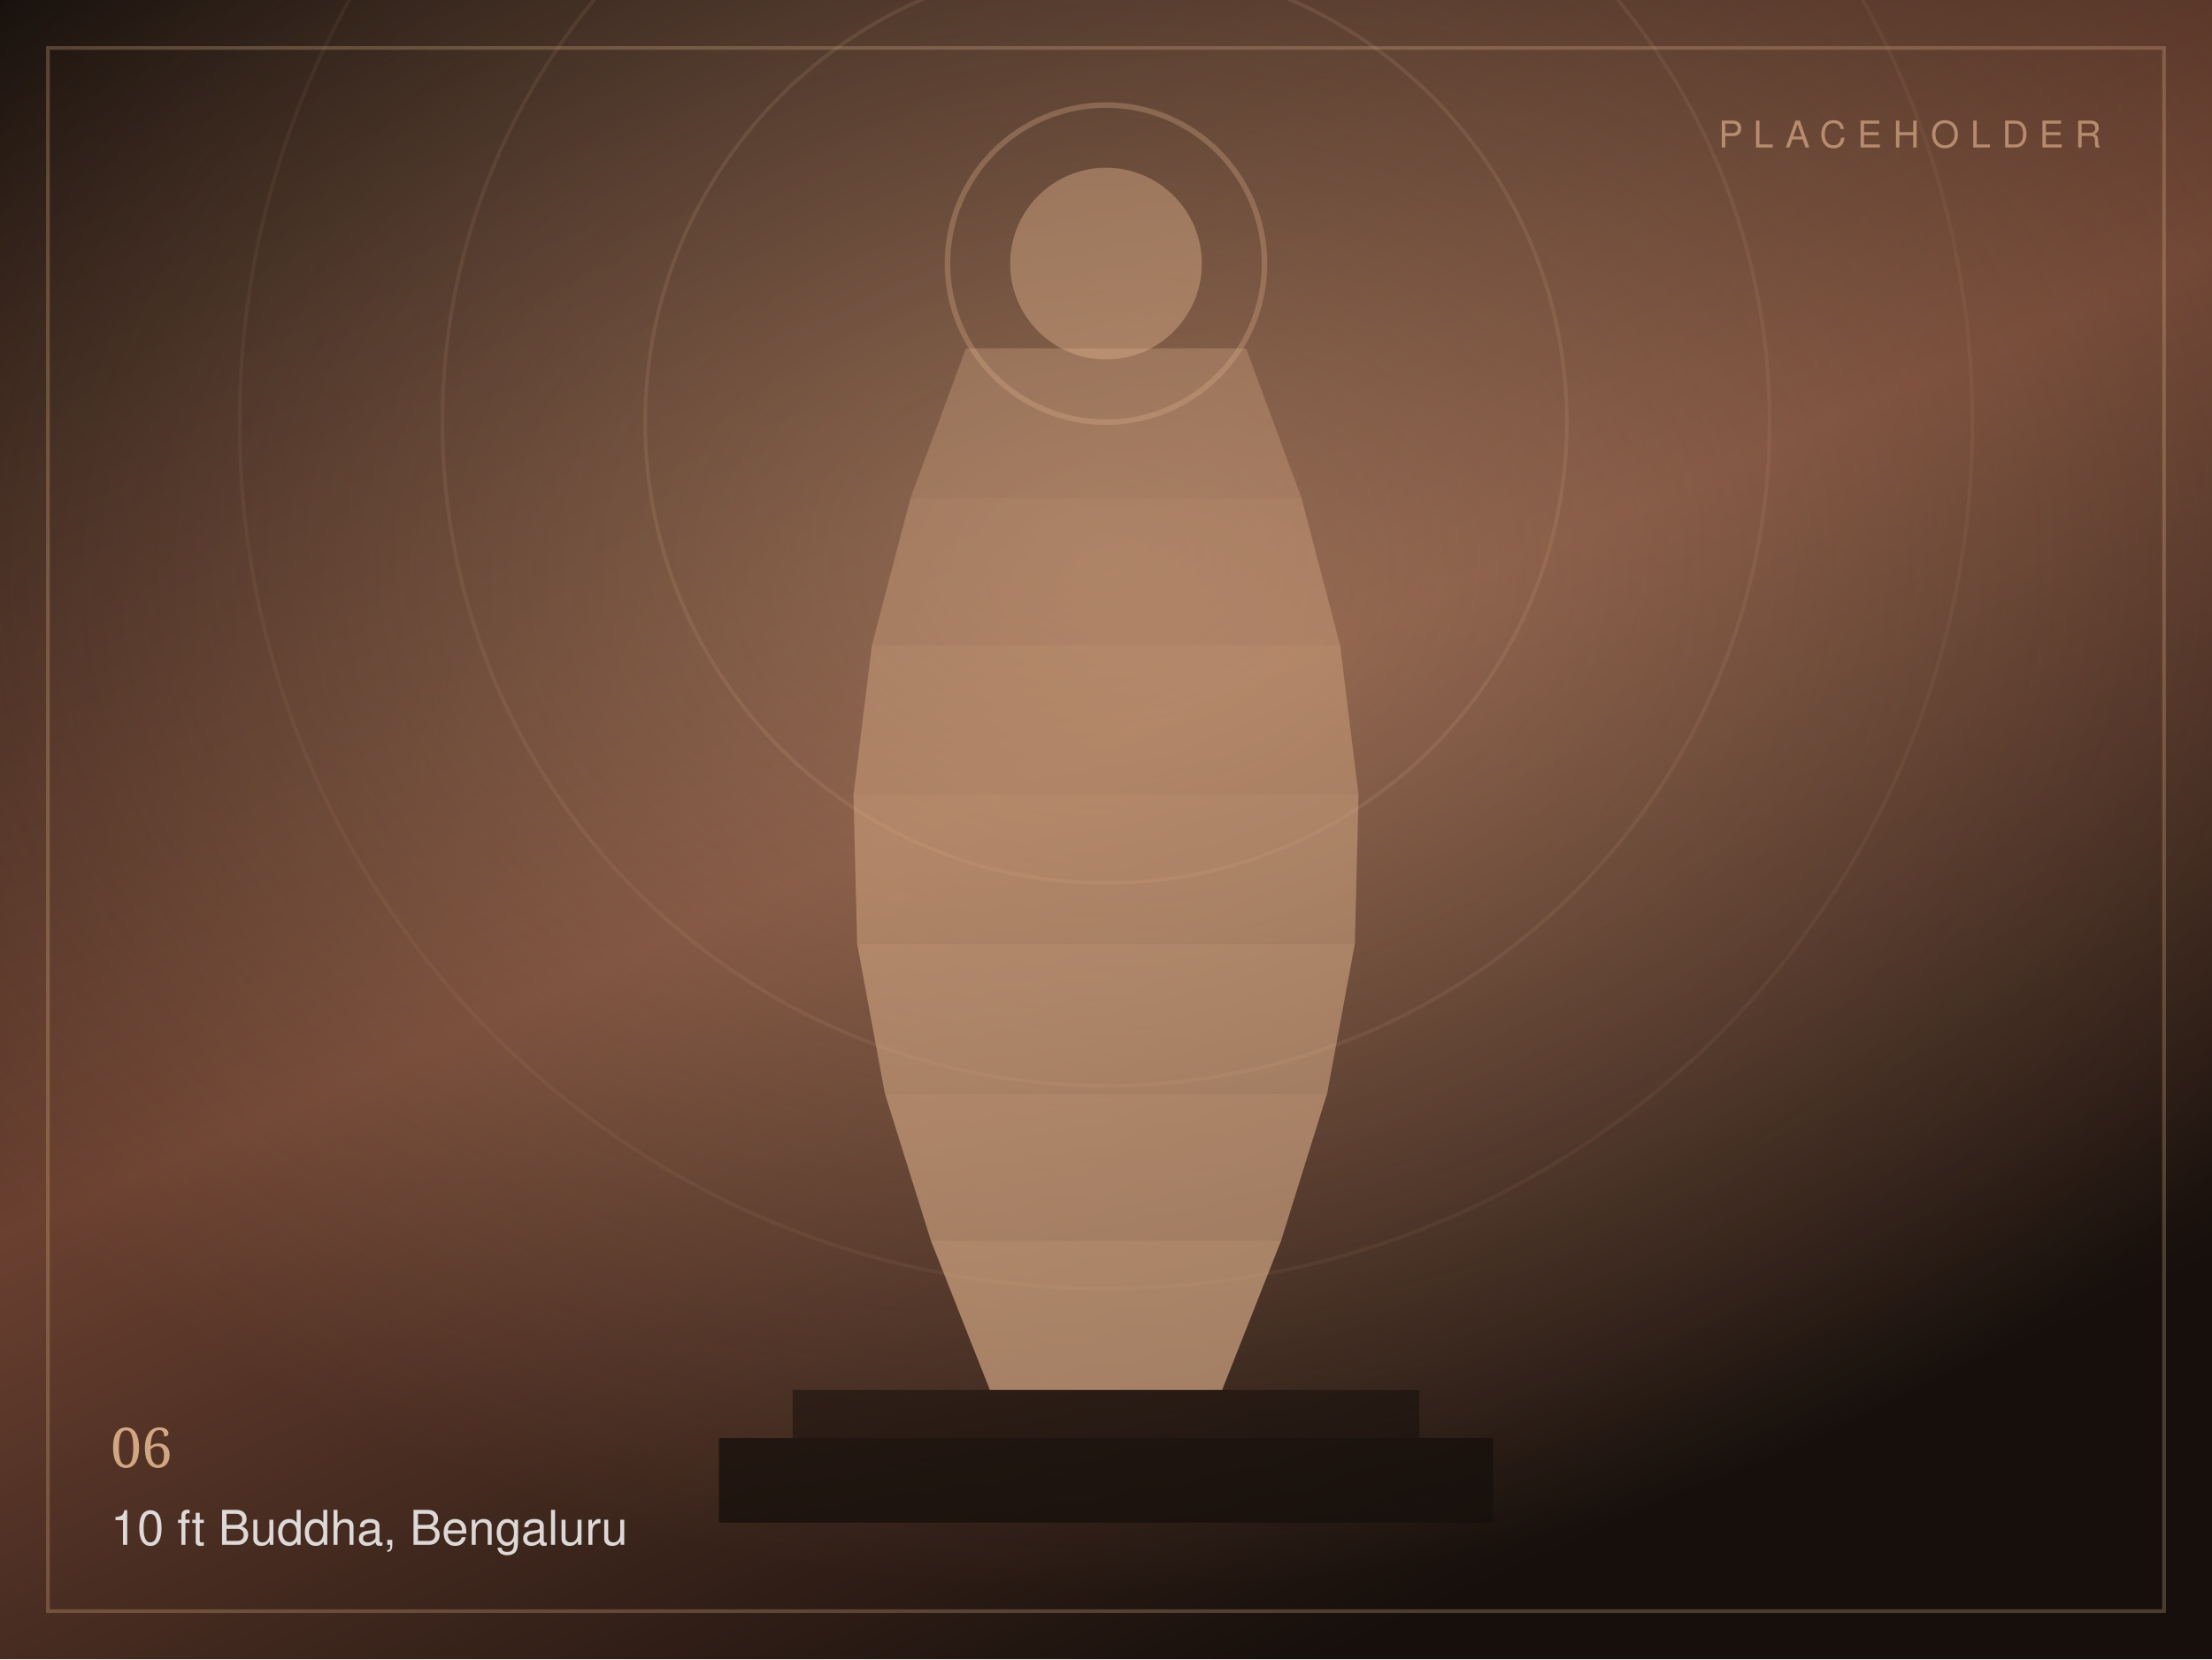
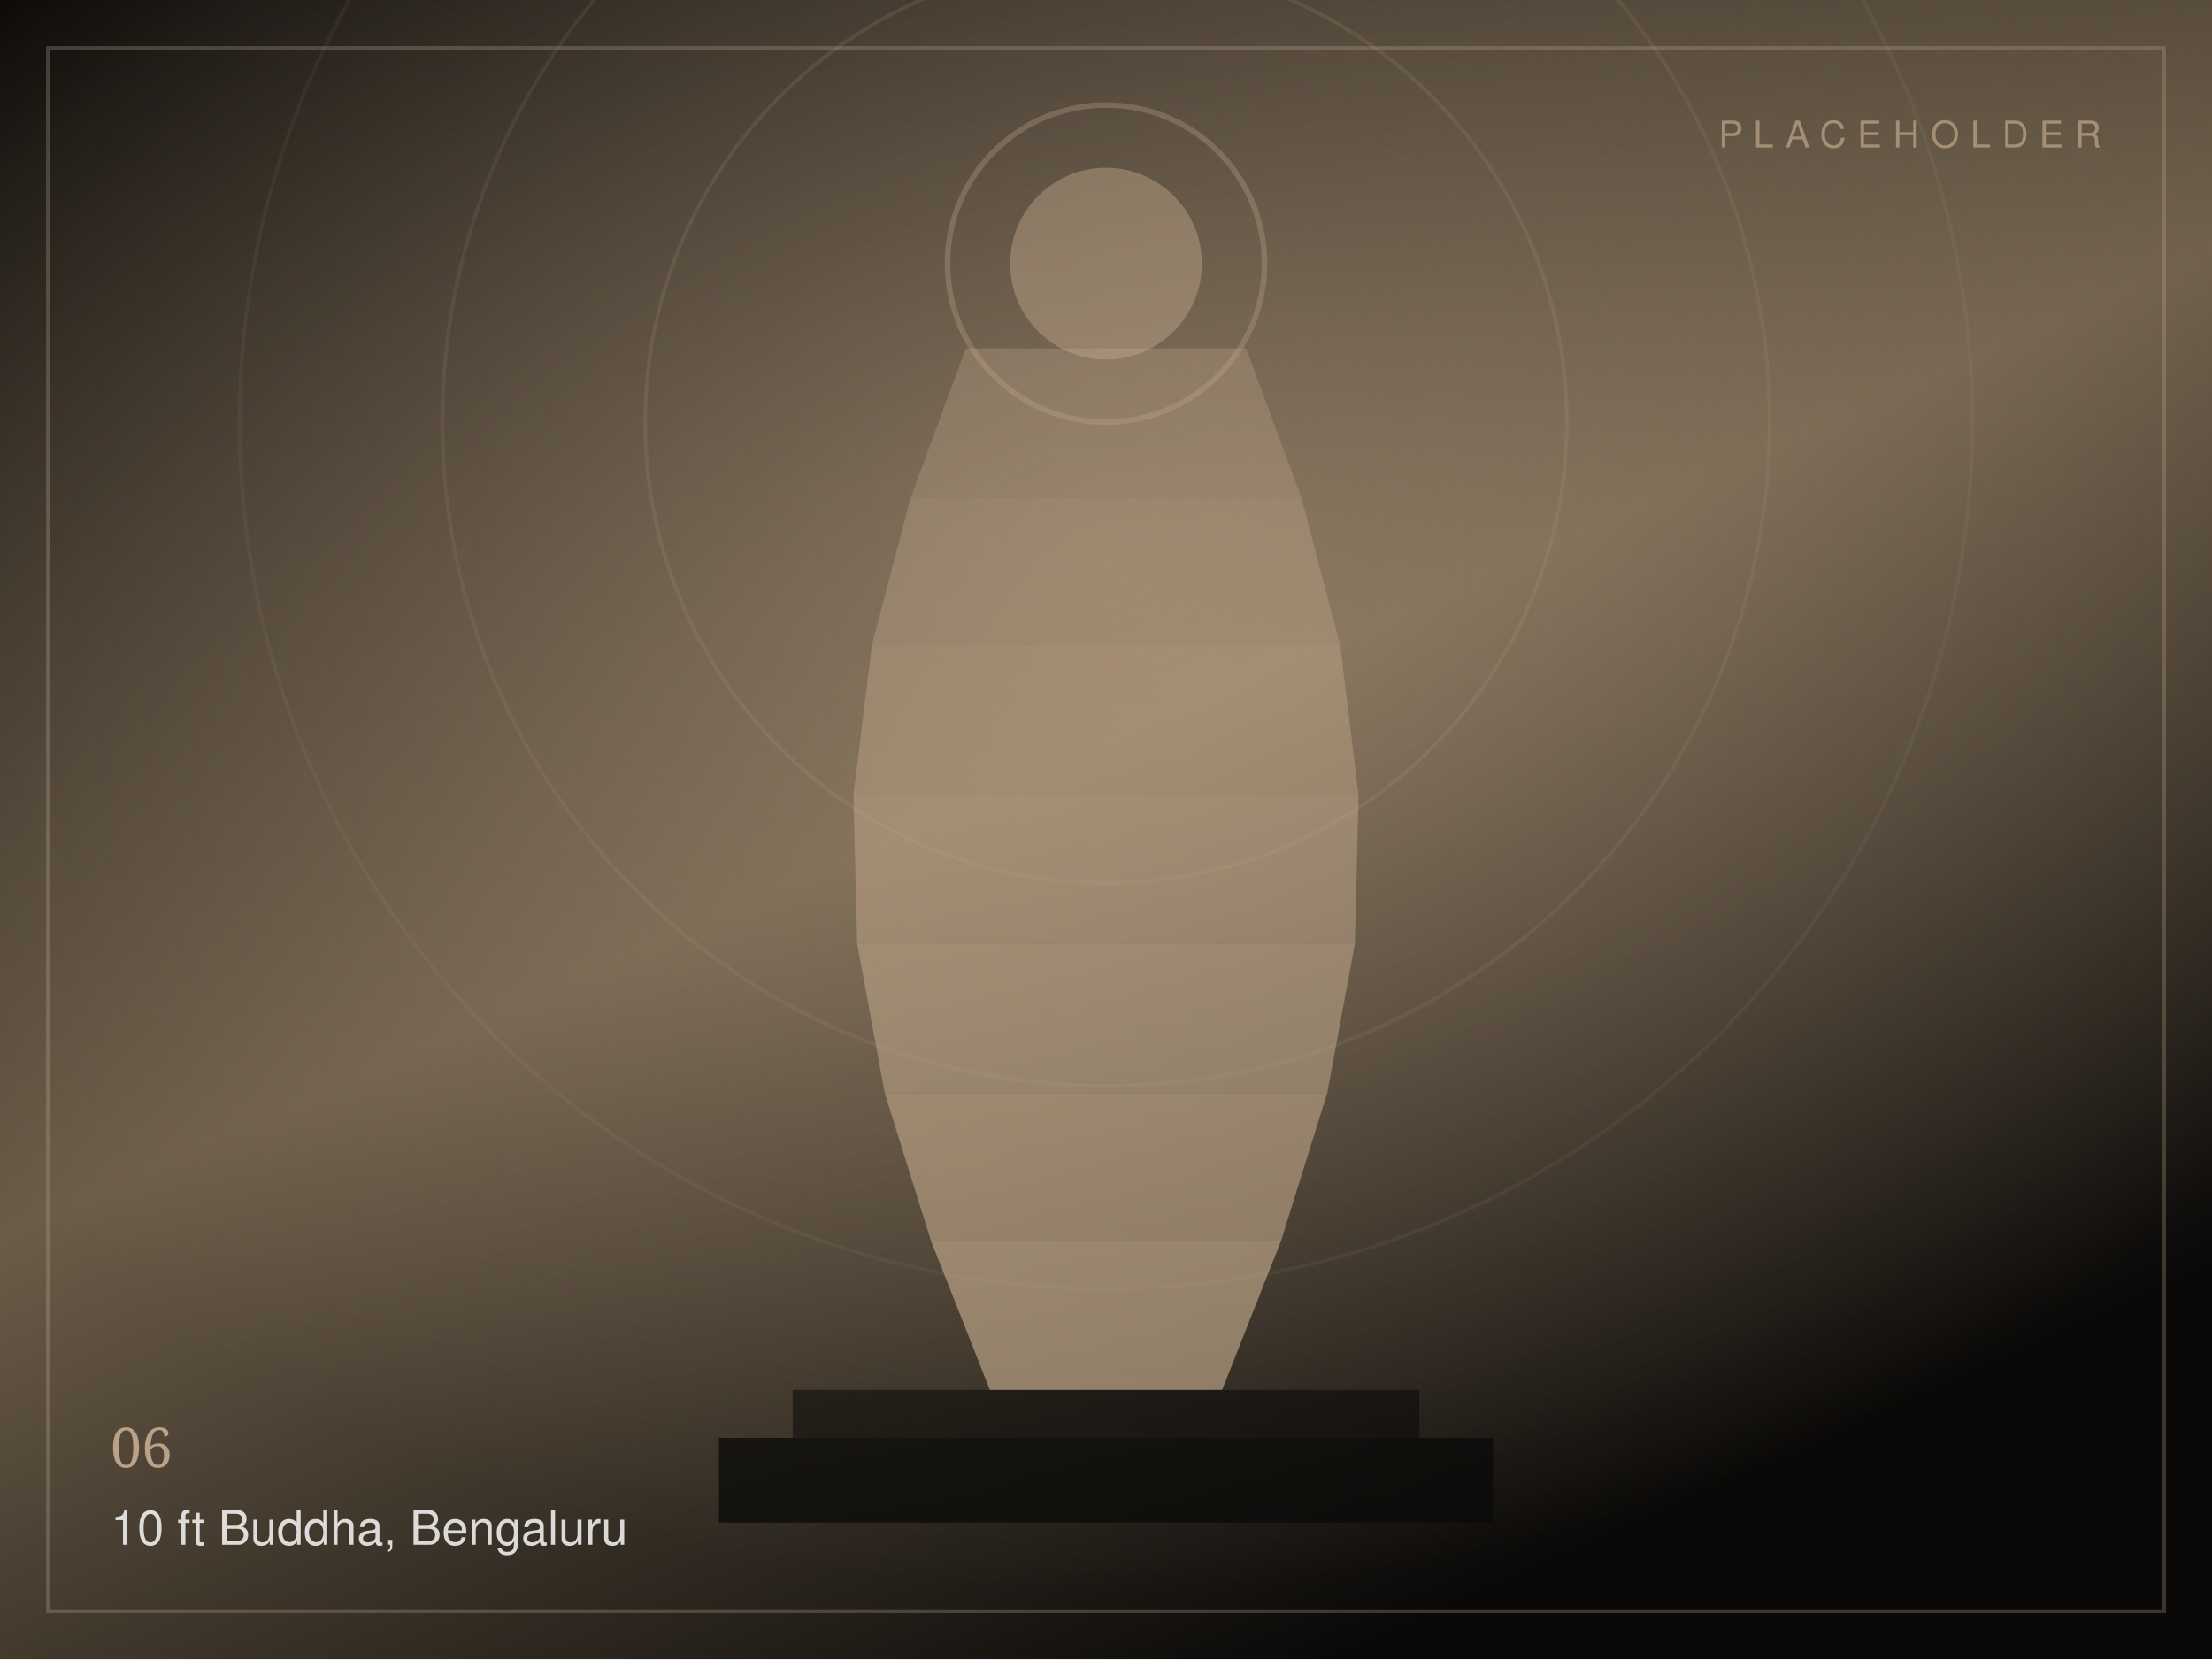
<svg xmlns="http://www.w3.org/2000/svg" viewBox="0 0 1200 900" width="1200" height="900" role="img" aria-label="10 ft Buddha, Bengaluru">
  <defs>
    <linearGradient id="g5" x1="0" y1="0" x2="0.6" y2="1">
-       <stop offset="0" stop-color="#160f0b" />
-       <stop offset="0.55" stop-color="#6a4030" />
-       <stop offset="1" stop-color="#160f0b" />
+       <stop offset="0" stop-color="#0A0908" />
+       <stop offset="0.55" stop-color="#6B5C48" />
+       <stop offset="1" stop-color="#0A0908" />
    </linearGradient>
    <radialGradient id="r5" cx="0.5" cy="0.34" r="0.62">
-       <stop offset="0" stop-color="#dfb28c" stop-opacity="0.42" />
-       <stop offset="1" stop-color="#dfb28c" stop-opacity="0" />
+       <stop offset="0" stop-color="#C6AC8F" stop-opacity="0.42" />
+       <stop offset="1" stop-color="#C6AC8F" stop-opacity="0" />
    </radialGradient>
  </defs>
  <rect width="1200" height="900" fill="url(#g5)" />
  <rect width="1200" height="900" fill="url(#r5)" />
-   <rect x="390" y="780" width="420" height="46" fill="#160f0b" opacity="0.75" />
-   <rect x="430" y="754" width="340" height="26" fill="#160f0b" opacity="0.55" />
-   <path d="M524 189 L676 189 L706 270 L494 270 Z" fill="#dfb28c" opacity="0.30" />
-   <path d="M494 270 L706 270 L727 350 L473 350 Z" fill="#dfb28c" opacity="0.35" />
-   <path d="M473 350 L727 350 L737 431 L463 431 Z" fill="#dfb28c" opacity="0.41" />
-   <path d="M463 431 L737 431 L735 512 L465 512 Z" fill="#dfb28c" opacity="0.46" />
-   <path d="M465 512 L735 512 L720 593 L480 593 Z" fill="#dfb28c" opacity="0.52" />
-   <path d="M480 593 L720 593 L695 673 L505 673 Z" fill="#dfb28c" opacity="0.57" />
-   <path d="M505 673 L695 673 L663 754 L537 754 Z" fill="#dfb28c" opacity="0.63" />
-   <circle cx="600" cy="143" r="52" fill="#dfb28c" opacity="0.42" />
-   <circle cx="600" cy="143" r="86" fill="none" stroke="#dfb28c" stroke-opacity="0.30" stroke-width="3" />
-   <circle cx="600" cy="229" r="250" fill="none" stroke="#dfb28c" stroke-opacity="0.13" stroke-width="2" />
-   <circle cx="600" cy="229" r="360" fill="none" stroke="#dfb28c" stroke-opacity="0.10" stroke-width="2" />
-   <circle cx="600" cy="229" r="470" fill="none" stroke="#dfb28c" stroke-opacity="0.07" stroke-width="2" />
-   <rect x="26" y="26" width="1148" height="848" fill="none" stroke="#dfb28c" stroke-opacity="0.28" stroke-width="2" />
-   <text x="60" y="796" font-family="Georgia,serif" font-size="30" fill="#dfb28c" opacity="0.9">06</text>
+   <rect x="390" y="780" width="420" height="46" fill="#0A0908" opacity="0.75" />
+   <rect x="430" y="754" width="340" height="26" fill="#0A0908" opacity="0.55" />
+   <path d="M524 189 L676 189 L706 270 L494 270 Z" fill="#C6AC8F" opacity="0.30" />
+   <path d="M494 270 L706 270 L727 350 L473 350 Z" fill="#C6AC8F" opacity="0.35" />
+   <path d="M473 350 L727 350 L737 431 L463 431 Z" fill="#C6AC8F" opacity="0.41" />
+   <path d="M463 431 L737 431 L735 512 L465 512 Z" fill="#C6AC8F" opacity="0.46" />
+   <path d="M465 512 L735 512 L720 593 L480 593 Z" fill="#C6AC8F" opacity="0.52" />
+   <path d="M480 593 L720 593 L695 673 L505 673 Z" fill="#C6AC8F" opacity="0.57" />
+   <path d="M505 673 L695 673 L663 754 L537 754 Z" fill="#C6AC8F" opacity="0.63" />
+   <circle cx="600" cy="143" r="52" fill="#C6AC8F" opacity="0.42" />
+   <circle cx="600" cy="143" r="86" fill="none" stroke="#C6AC8F" stroke-opacity="0.30" stroke-width="3" />
+   <circle cx="600" cy="229" r="250" fill="none" stroke="#C6AC8F" stroke-opacity="0.13" stroke-width="2" />
+   <circle cx="600" cy="229" r="360" fill="none" stroke="#C6AC8F" stroke-opacity="0.10" stroke-width="2" />
+   <circle cx="600" cy="229" r="470" fill="none" stroke="#C6AC8F" stroke-opacity="0.07" stroke-width="2" />
+   <rect x="26" y="26" width="1148" height="848" fill="none" stroke="#C6AC8F" stroke-opacity="0.28" stroke-width="2" />
+   <text x="60" y="796" font-family="Georgia,serif" font-size="30" fill="#C6AC8F" opacity="0.9">06</text>
  <text x="60" y="838" font-family="Helvetica,Arial,sans-serif" font-size="26" fill="#ffffff" opacity="0.82">10 ft Buddha, Bengaluru</text>
-   <text x="1140" y="80" text-anchor="end" font-family="Helvetica,Arial,sans-serif" font-size="20" letter-spacing="6" fill="#dfb28c" opacity="0.65">PLACEHOLDER</text>
+   <text x="1140" y="80" text-anchor="end" font-family="Helvetica,Arial,sans-serif" font-size="20" letter-spacing="6" fill="#C6AC8F" opacity="0.65">PLACEHOLDER</text>
</svg>
